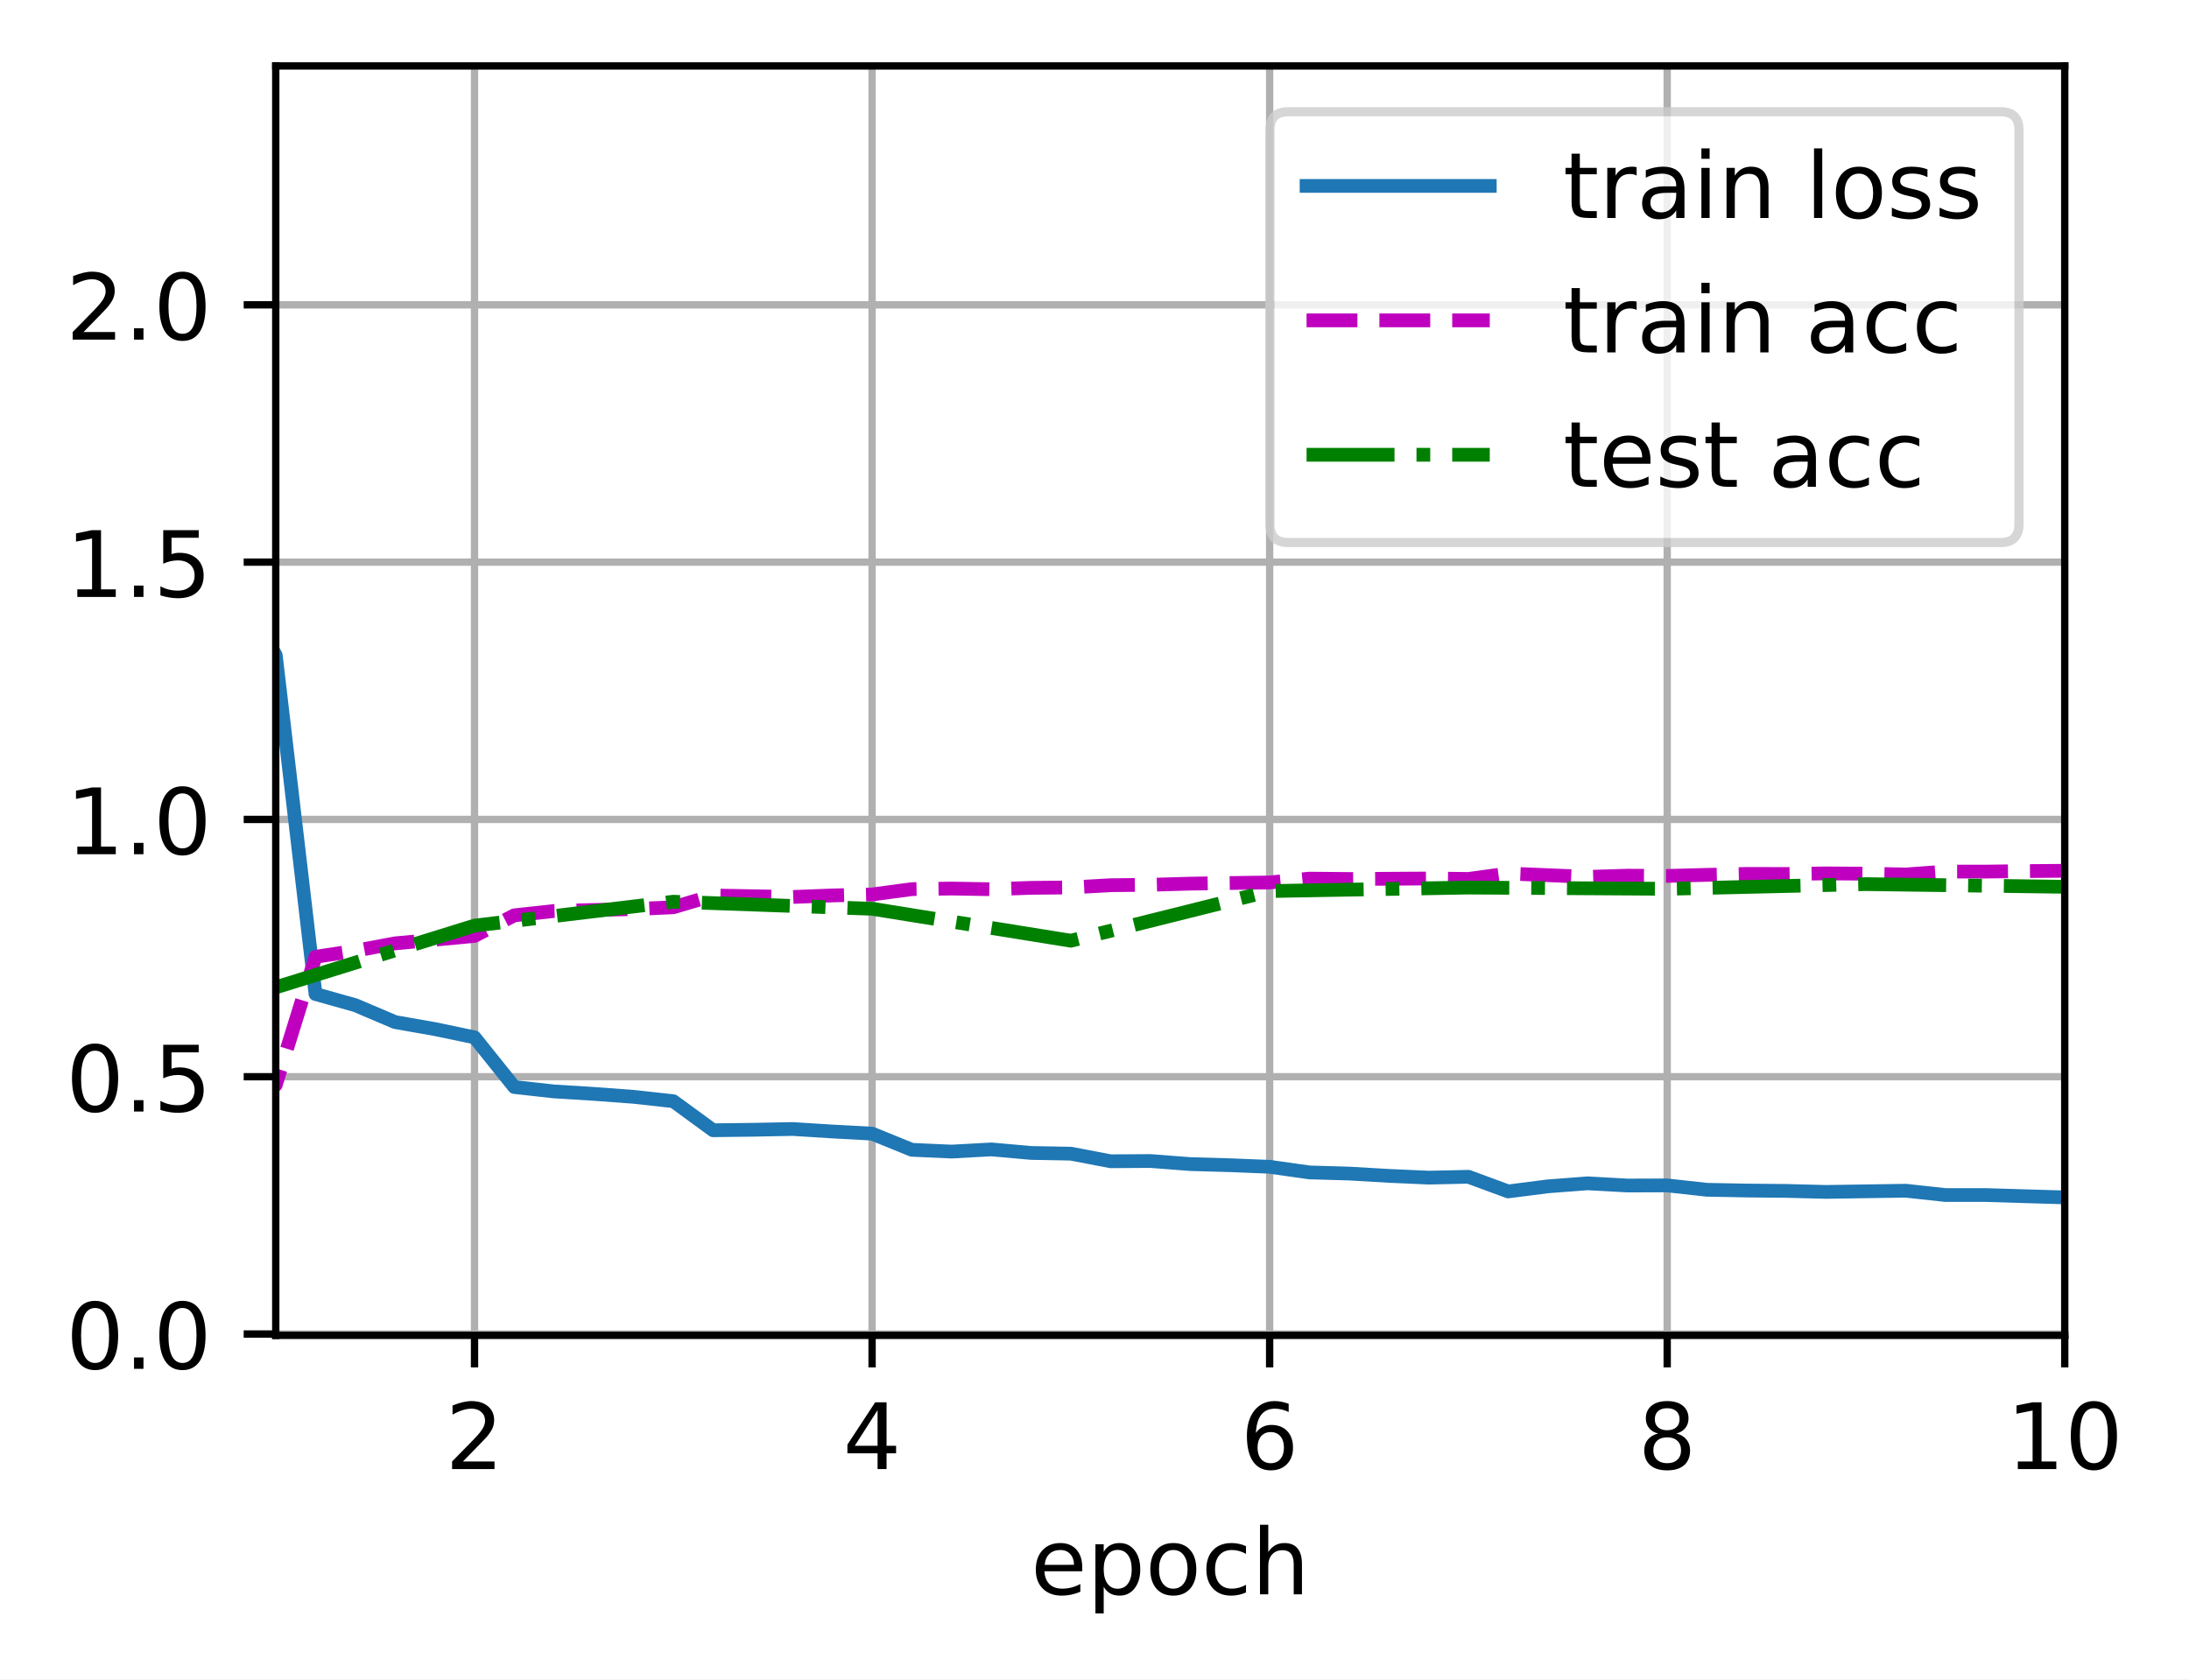
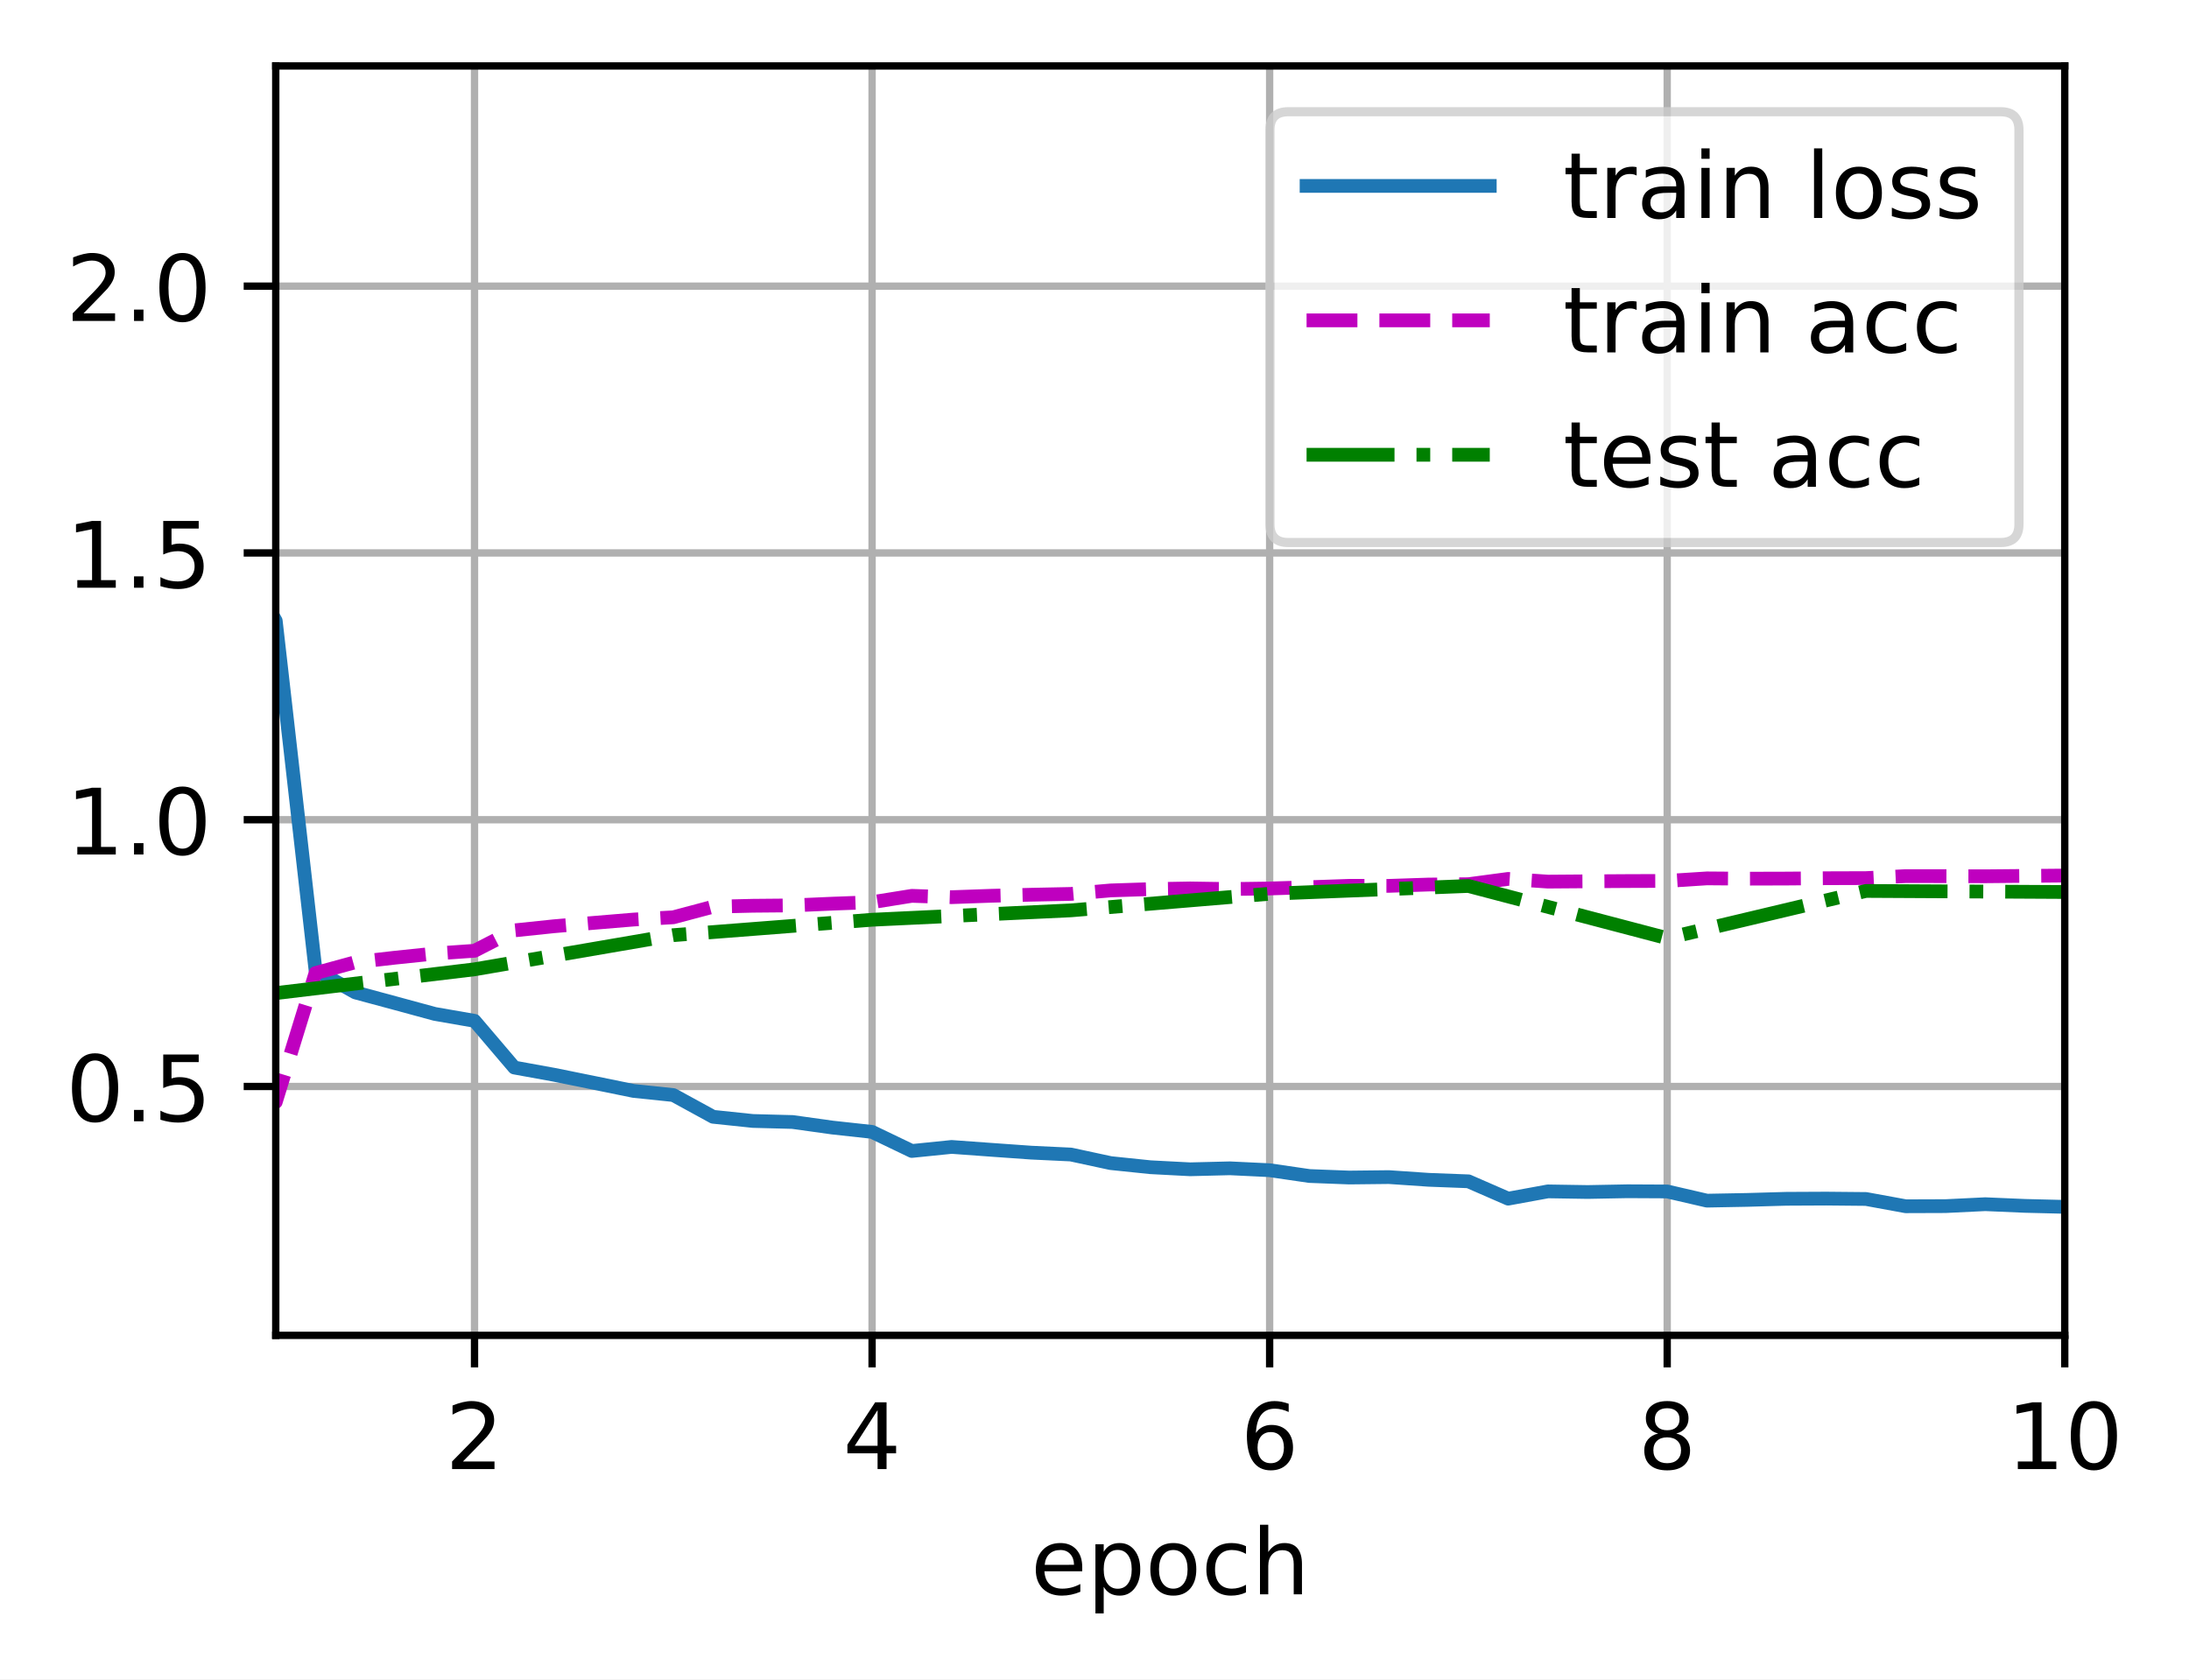
<svg xmlns="http://www.w3.org/2000/svg" xmlns:xlink="http://www.w3.org/1999/xlink" width="238.966pt" height="183.356pt" viewBox="0 0 238.966 183.356" version="1.1">
  <defs>
    <style type="text/css">*{stroke-linejoin: round; stroke-linecap: butt}</style>
  </defs>
  <g id="figure_1">
    <g id="patch_1">
      <path d="M 0 183.356  L 238.966 183.356  L 238.966 0  L 0 0  z " style="fill: #ffffff" />
    </g>
    <g id="axes_1">
      <g id="patch_2">
        <path d="M 30.103 145.8  L 225.403 145.8  L 225.403 7.2  L 30.103 7.2  z " style="fill: #ffffff" />
      </g>
      <g id="matplotlib.axis_1">
        <g id="xtick_1">
          <g id="line2d_1">
-             <path d="M 51.803 145.8  L 51.803 7.2  " clip-path="url(#p7ab2c3e05f)" style="fill: none; stroke: #b0b0b0; stroke-width: 0.8; stroke-linecap: square" />
+             <path d="M 51.803 145.8  L 51.803 7.2  " clip-path="url(#p20bc7874c4)" style="fill: none; stroke: #b0b0b0; stroke-width: 0.8; stroke-linecap: square" />
          </g>
          <g id="line2d_2">
            <defs>
-               <path id="m0aba363ecd" d="M 0 0  L 0 3.5  " style="stroke: #000000; stroke-width: 0.8" />
-             </defs>
-             <g>
-               <use xlink:href="#m0aba363ecd" x="51.803" y="145.8" style="stroke: #000000; stroke-width: 0.8" />
+               <path id="mefe8541811" d="M 0 0  L 0 3.5  " style="stroke: #000000; stroke-width: 0.8" />
+             </defs>
+             <g>
+               <use xlink:href="#mefe8541811" x="51.803" y="145.8" style="stroke: #000000; stroke-width: 0.8" />
            </g>
          </g>
          <g id="text_1">
            <g transform="translate(48.62188 160.3984) scale(0.1 -0.1)">
              <defs>
                <path id="DejaVuSans-32" d="M 1228 531  L 3431 531  L 3431 0  L 469 0  L 469 531  Q 828 903 1448 1529  Q 2069 2156 2228 2338  Q 2531 2678 2651 2914  Q 2772 3150 2772 3378  Q 2772 3750 2511 3984  Q 2250 4219 1831 4219  Q 1534 4219 1204 4116  Q 875 4013 500 3803  L 500 4441  Q 881 4594 1212 4672  Q 1544 4750 1819 4750  Q 2544 4750 2975 4387  Q 3406 4025 3406 3419  Q 3406 3131 3298 2873  Q 3191 2616 2906 2266  Q 2828 2175 2409 1742  Q 1991 1309 1228 531  z " transform="scale(0.015625)" />
              </defs>
              <use xlink:href="#DejaVuSans-32" />
            </g>
          </g>
        </g>
        <g id="xtick_2">
          <g id="line2d_3">
-             <path d="M 95.203 145.8  L 95.203 7.2  " clip-path="url(#p7ab2c3e05f)" style="fill: none; stroke: #b0b0b0; stroke-width: 0.8; stroke-linecap: square" />
+             <path d="M 95.203 145.8  L 95.203 7.2  " clip-path="url(#p20bc7874c4)" style="fill: none; stroke: #b0b0b0; stroke-width: 0.8; stroke-linecap: square" />
          </g>
          <g id="line2d_4">
            <g>
-               <use xlink:href="#m0aba363ecd" x="95.203" y="145.8" style="stroke: #000000; stroke-width: 0.8" />
+               <use xlink:href="#mefe8541811" x="95.203" y="145.8" style="stroke: #000000; stroke-width: 0.8" />
            </g>
          </g>
          <g id="text_2">
            <g transform="translate(92.02187 160.3984) scale(0.1 -0.1)">
              <defs>
                <path id="DejaVuSans-34" d="M 2419 4116  L 825 1625  L 2419 1625  L 2419 4116  z M 2253 4666  L 3047 4666  L 3047 1625  L 3713 1625  L 3713 1100  L 3047 1100  L 3047 0  L 2419 0  L 2419 1100  L 313 1100  L 313 1709  L 2253 4666  z " transform="scale(0.015625)" />
              </defs>
              <use xlink:href="#DejaVuSans-34" />
            </g>
          </g>
        </g>
        <g id="xtick_3">
          <g id="line2d_5">
-             <path d="M 138.603 145.8  L 138.603 7.2  " clip-path="url(#p7ab2c3e05f)" style="fill: none; stroke: #b0b0b0; stroke-width: 0.8; stroke-linecap: square" />
+             <path d="M 138.603 145.8  L 138.603 7.2  " clip-path="url(#p20bc7874c4)" style="fill: none; stroke: #b0b0b0; stroke-width: 0.8; stroke-linecap: square" />
          </g>
          <g id="line2d_6">
            <g>
-               <use xlink:href="#m0aba363ecd" x="138.603" y="145.8" style="stroke: #000000; stroke-width: 0.8" />
+               <use xlink:href="#mefe8541811" x="138.603" y="145.8" style="stroke: #000000; stroke-width: 0.8" />
            </g>
          </g>
          <g id="text_3">
            <g transform="translate(135.4219 160.3984) scale(0.1 -0.1)">
              <defs>
                <path id="DejaVuSans-36" d="M 2113 2584  Q 1688 2584 1439 2293  Q 1191 2003 1191 1497  Q 1191 994 1439 701  Q 1688 409 2113 409  Q 2538 409 2786 701  Q 3034 994 3034 1497  Q 3034 2003 2786 2293  Q 2538 2584 2113 2584  z M 3366 4563  L 3366 3988  Q 3128 4100 2886 4159  Q 2644 4219 2406 4219  Q 1781 4219 1451 3797  Q 1122 3375 1075 2522  Q 1259 2794 1537 2939  Q 1816 3084 2150 3084  Q 2853 3084 3261 2657  Q 3669 2231 3669 1497  Q 3669 778 3244 343  Q 2819 -91 2113 -91  Q 1303 -91 875 529  Q 447 1150 447 2328  Q 447 3434 972 4092  Q 1497 4750 2381 4750  Q 2619 4750 2861 4703  Q 3103 4656 3366 4563  z " transform="scale(0.015625)" />
              </defs>
              <use xlink:href="#DejaVuSans-36" />
            </g>
          </g>
        </g>
        <g id="xtick_4">
          <g id="line2d_7">
-             <path d="M 182.003 145.8  L 182.003 7.2  " clip-path="url(#p7ab2c3e05f)" style="fill: none; stroke: #b0b0b0; stroke-width: 0.8; stroke-linecap: square" />
+             <path d="M 182.003 145.8  L 182.003 7.2  " clip-path="url(#p20bc7874c4)" style="fill: none; stroke: #b0b0b0; stroke-width: 0.8; stroke-linecap: square" />
          </g>
          <g id="line2d_8">
            <g>
-               <use xlink:href="#m0aba363ecd" x="182.003" y="145.8" style="stroke: #000000; stroke-width: 0.8" />
+               <use xlink:href="#mefe8541811" x="182.003" y="145.8" style="stroke: #000000; stroke-width: 0.8" />
            </g>
          </g>
          <g id="text_4">
            <g transform="translate(178.8219 160.3984) scale(0.1 -0.1)">
              <defs>
                <path id="DejaVuSans-38" d="M 2034 2216  Q 1584 2216 1326 1975  Q 1069 1734 1069 1313  Q 1069 891 1326 650  Q 1584 409 2034 409  Q 2484 409 2743 651  Q 3003 894 3003 1313  Q 3003 1734 2745 1975  Q 2488 2216 2034 2216  z M 1403 2484  Q 997 2584 770 2862  Q 544 3141 544 3541  Q 544 4100 942 4425  Q 1341 4750 2034 4750  Q 2731 4750 3128 4425  Q 3525 4100 3525 3541  Q 3525 3141 3298 2862  Q 3072 2584 2669 2484  Q 3125 2378 3379 2068  Q 3634 1759 3634 1313  Q 3634 634 3220 271  Q 2806 -91 2034 -91  Q 1263 -91 848 271  Q 434 634 434 1313  Q 434 1759 690 2068  Q 947 2378 1403 2484  z M 1172 3481  Q 1172 3119 1398 2916  Q 1625 2713 2034 2713  Q 2441 2713 2670 2916  Q 2900 3119 2900 3481  Q 2900 3844 2670 4047  Q 2441 4250 2034 4250  Q 1625 4250 1398 4047  Q 1172 3844 1172 3481  z " transform="scale(0.015625)" />
              </defs>
              <use xlink:href="#DejaVuSans-38" />
            </g>
          </g>
        </g>
        <g id="xtick_5">
          <g id="line2d_9">
-             <path d="M 225.403 145.8  L 225.403 7.2  " clip-path="url(#p7ab2c3e05f)" style="fill: none; stroke: #b0b0b0; stroke-width: 0.8; stroke-linecap: square" />
+             <path d="M 225.403 145.8  L 225.403 7.2  " clip-path="url(#p20bc7874c4)" style="fill: none; stroke: #b0b0b0; stroke-width: 0.8; stroke-linecap: square" />
          </g>
          <g id="line2d_10">
            <g>
-               <use xlink:href="#m0aba363ecd" x="225.403" y="145.8" style="stroke: #000000; stroke-width: 0.8" />
+               <use xlink:href="#mefe8541811" x="225.403" y="145.8" style="stroke: #000000; stroke-width: 0.8" />
            </g>
          </g>
          <g id="text_5">
            <g transform="translate(219.0406 160.3984) scale(0.1 -0.1)">
              <defs>
                <path id="DejaVuSans-31" d="M 794 531  L 1825 531  L 1825 4091  L 703 3866  L 703 4441  L 1819 4666  L 2450 4666  L 2450 531  L 3481 531  L 3481 0  L 794 0  L 794 531  z " transform="scale(0.015625)" />
                <path id="DejaVuSans-30" d="M 2034 4250  Q 1547 4250 1301 3770  Q 1056 3291 1056 2328  Q 1056 1369 1301 889  Q 1547 409 2034 409  Q 2525 409 2770 889  Q 3016 1369 3016 2328  Q 3016 3291 2770 3770  Q 2525 4250 2034 4250  z M 2034 4750  Q 2819 4750 3233 4129  Q 3647 3509 3647 2328  Q 3647 1150 3233 529  Q 2819 -91 2034 -91  Q 1250 -91 836 529  Q 422 1150 422 2328  Q 422 3509 836 4129  Q 1250 4750 2034 4750  z " transform="scale(0.015625)" />
              </defs>
              <use xlink:href="#DejaVuSans-31" />
              <use xlink:href="#DejaVuSans-30" x="63.623" />
            </g>
          </g>
        </g>
        <g id="text_6">
          <g transform="translate(112.525 174.0766) scale(0.1 -0.1)">
            <defs>
              <path id="DejaVuSans-65" d="M 3597 1894  L 3597 1613  L 953 1613  Q 991 1019 1311 708  Q 1631 397 2203 397  Q 2534 397 2845 478  Q 3156 559 3463 722  L 3463 178  Q 3153 47 2828 -22  Q 2503 -91 2169 -91  Q 1331 -91 842 396  Q 353 884 353 1716  Q 353 2575 817 3079  Q 1281 3584 2069 3584  Q 2775 3584 3186 3129  Q 3597 2675 3597 1894  z M 3022 2063  Q 3016 2534 2758 2815  Q 2500 3097 2075 3097  Q 1594 3097 1305 2825  Q 1016 2553 972 2059  L 3022 2063  z " transform="scale(0.015625)" />
              <path id="DejaVuSans-70" d="M 1159 525  L 1159 -1331  L 581 -1331  L 581 3500  L 1159 3500  L 1159 2969  Q 1341 3281 1617 3432  Q 1894 3584 2278 3584  Q 2916 3584 3314 3078  Q 3713 2572 3713 1747  Q 3713 922 3314 415  Q 2916 -91 2278 -91  Q 1894 -91 1617 61  Q 1341 213 1159 525  z M 3116 1747  Q 3116 2381 2855 2742  Q 2594 3103 2138 3103  Q 1681 3103 1420 2742  Q 1159 2381 1159 1747  Q 1159 1113 1420 752  Q 1681 391 2138 391  Q 2594 391 2855 752  Q 3116 1113 3116 1747  z " transform="scale(0.015625)" />
              <path id="DejaVuSans-6f" d="M 1959 3097  Q 1497 3097 1228 2736  Q 959 2375 959 1747  Q 959 1119 1226 758  Q 1494 397 1959 397  Q 2419 397 2687 759  Q 2956 1122 2956 1747  Q 2956 2369 2687 2733  Q 2419 3097 1959 3097  z M 1959 3584  Q 2709 3584 3137 3096  Q 3566 2609 3566 1747  Q 3566 888 3137 398  Q 2709 -91 1959 -91  Q 1206 -91 779 398  Q 353 888 353 1747  Q 353 2609 779 3096  Q 1206 3584 1959 3584  z " transform="scale(0.015625)" />
              <path id="DejaVuSans-63" d="M 3122 3366  L 3122 2828  Q 2878 2963 2633 3030  Q 2388 3097 2138 3097  Q 1578 3097 1268 2742  Q 959 2388 959 1747  Q 959 1106 1268 751  Q 1578 397 2138 397  Q 2388 397 2633 464  Q 2878 531 3122 666  L 3122 134  Q 2881 22 2623 -34  Q 2366 -91 2075 -91  Q 1284 -91 818 406  Q 353 903 353 1747  Q 353 2603 823 3093  Q 1294 3584 2113 3584  Q 2378 3584 2631 3529  Q 2884 3475 3122 3366  z " transform="scale(0.015625)" />
              <path id="DejaVuSans-68" d="M 3513 2113  L 3513 0  L 2938 0  L 2938 2094  Q 2938 2591 2744 2837  Q 2550 3084 2163 3084  Q 1697 3084 1428 2787  Q 1159 2491 1159 1978  L 1159 0  L 581 0  L 581 4863  L 1159 4863  L 1159 2956  Q 1366 3272 1645 3428  Q 1925 3584 2291 3584  Q 2894 3584 3203 3211  Q 3513 2838 3513 2113  z " transform="scale(0.015625)" />
            </defs>
            <use xlink:href="#DejaVuSans-65" />
            <use xlink:href="#DejaVuSans-70" x="61.523" />
            <use xlink:href="#DejaVuSans-6f" x="125" />
            <use xlink:href="#DejaVuSans-63" x="186.182" />
            <use xlink:href="#DejaVuSans-68" x="241.162" />
          </g>
        </g>
      </g>
      <g id="matplotlib.axis_2">
        <g id="ytick_1">
          <g id="line2d_11">
-             <path d="M 30.103 145.655  L 225.403 145.655  " clip-path="url(#p7ab2c3e05f)" style="fill: none; stroke: #b0b0b0; stroke-width: 0.8; stroke-linecap: square" />
+             <path d="M 30.103 118.627  L 225.403 118.627  " clip-path="url(#p20bc7874c4)" style="fill: none; stroke: #b0b0b0; stroke-width: 0.8; stroke-linecap: square" />
          </g>
          <g id="line2d_12">
            <defs>
-               <path id="m920ed422fb" d="M 0 0  L -3.5 0  " style="stroke: #000000; stroke-width: 0.8" />
-             </defs>
-             <g>
-               <use xlink:href="#m920ed422fb" x="30.103" y="145.655" style="stroke: #000000; stroke-width: 0.8" />
+               <path id="m1448eadc33" d="M 0 0  L -3.5 0  " style="stroke: #000000; stroke-width: 0.8" />
+             </defs>
+             <g>
+               <use xlink:href="#m1448eadc33" x="30.103" y="118.627" style="stroke: #000000; stroke-width: 0.8" />
            </g>
          </g>
          <g id="text_7">
-             <g transform="translate(7.2 149.4538) scale(0.1 -0.1)">
+             <g transform="translate(7.2 122.4266) scale(0.1 -0.1)">
              <defs>
                <path id="DejaVuSans-2e" d="M 684 794  L 1344 794  L 1344 0  L 684 0  L 684 794  z " transform="scale(0.015625)" />
+                 <path id="DejaVuSans-35" d="M 691 4666  L 3169 4666  L 3169 4134  L 1269 4134  L 1269 2991  Q 1406 3038 1543 3061  Q 1681 3084 1819 3084  Q 2600 3084 3056 2656  Q 3513 2228 3513 1497  Q 3513 744 3044 326  Q 2575 -91 1722 -91  Q 1428 -91 1123 -41  Q 819 9 494 109  L 494 744  Q 775 591 1075 516  Q 1375 441 1709 441  Q 2250 441 2565 725  Q 2881 1009 2881 1497  Q 2881 1984 2565 2268  Q 2250 2553 1709 2553  Q 1456 2553 1204 2497  Q 953 2441 691 2322  L 691 4666  z " transform="scale(0.015625)" />
              </defs>
              <use xlink:href="#DejaVuSans-30" />
              <use xlink:href="#DejaVuSans-2e" x="63.623" />
-               <use xlink:href="#DejaVuSans-30" x="95.41" />
+               <use xlink:href="#DejaVuSans-35" x="95.41" />
            </g>
          </g>
        </g>
        <g id="ytick_2">
          <g id="line2d_13">
-             <path d="M 30.103 117.562  L 225.403 117.562  " clip-path="url(#p7ab2c3e05f)" style="fill: none; stroke: #b0b0b0; stroke-width: 0.8; stroke-linecap: square" />
+             <path d="M 30.103 89.5  L 225.403 89.5  " clip-path="url(#p20bc7874c4)" style="fill: none; stroke: #b0b0b0; stroke-width: 0.8; stroke-linecap: square" />
          </g>
          <g id="line2d_14">
            <g>
-               <use xlink:href="#m920ed422fb" x="30.103" y="117.562" style="stroke: #000000; stroke-width: 0.8" />
+               <use xlink:href="#m1448eadc33" x="30.103" y="89.5" style="stroke: #000000; stroke-width: 0.8" />
            </g>
          </g>
          <g id="text_8">
-             <g transform="translate(7.2 121.3612) scale(0.1 -0.1)">
-               <defs>
-                 <path id="DejaVuSans-35" d="M 691 4666  L 3169 4666  L 3169 4134  L 1269 4134  L 1269 2991  Q 1406 3038 1543 3061  Q 1681 3084 1819 3084  Q 2600 3084 3056 2656  Q 3513 2228 3513 1497  Q 3513 744 3044 326  Q 2575 -91 1722 -91  Q 1428 -91 1123 -41  Q 819 9 494 109  L 494 744  Q 775 591 1075 516  Q 1375 441 1709 441  Q 2250 441 2565 725  Q 2881 1009 2881 1497  Q 2881 1984 2565 2268  Q 2250 2553 1709 2553  Q 1456 2553 1204 2497  Q 953 2441 691 2322  L 691 4666  z " transform="scale(0.015625)" />
-               </defs>
-               <use xlink:href="#DejaVuSans-30" />
-               <use xlink:href="#DejaVuSans-2e" x="63.623" />
-               <use xlink:href="#DejaVuSans-35" x="95.41" />
+             <g transform="translate(7.2 93.29876) scale(0.1 -0.1)">
+               <use xlink:href="#DejaVuSans-31" />
+               <use xlink:href="#DejaVuSans-2e" x="63.623" />
+               <use xlink:href="#DejaVuSans-30" x="95.41" />
            </g>
          </g>
        </g>
        <g id="ytick_3">
          <g id="line2d_15">
-             <path d="M 30.103 89.469  L 225.403 89.469  " clip-path="url(#p7ab2c3e05f)" style="fill: none; stroke: #b0b0b0; stroke-width: 0.8; stroke-linecap: square" />
+             <path d="M 30.103 60.372  L 225.403 60.372  " clip-path="url(#p20bc7874c4)" style="fill: none; stroke: #b0b0b0; stroke-width: 0.8; stroke-linecap: square" />
          </g>
          <g id="line2d_16">
            <g>
-               <use xlink:href="#m920ed422fb" x="30.103" y="89.469" style="stroke: #000000; stroke-width: 0.8" />
+               <use xlink:href="#m1448eadc33" x="30.103" y="60.372" style="stroke: #000000; stroke-width: 0.8" />
            </g>
          </g>
          <g id="text_9">
-             <g transform="translate(7.2 93.26849) scale(0.1 -0.1)">
+             <g transform="translate(7.2 64.17096) scale(0.1 -0.1)">
              <use xlink:href="#DejaVuSans-31" />
              <use xlink:href="#DejaVuSans-2e" x="63.623" />
-               <use xlink:href="#DejaVuSans-30" x="95.41" />
+               <use xlink:href="#DejaVuSans-35" x="95.41" />
            </g>
          </g>
        </g>
        <g id="ytick_4">
          <g id="line2d_17">
-             <path d="M 30.103 61.377  L 225.403 61.377  " clip-path="url(#p7ab2c3e05f)" style="fill: none; stroke: #b0b0b0; stroke-width: 0.8; stroke-linecap: square" />
+             <path d="M 30.103 31.244  L 225.403 31.244  " clip-path="url(#p20bc7874c4)" style="fill: none; stroke: #b0b0b0; stroke-width: 0.8; stroke-linecap: square" />
          </g>
          <g id="line2d_18">
            <g>
-               <use xlink:href="#m920ed422fb" x="30.103" y="61.377" style="stroke: #000000; stroke-width: 0.8" />
+               <use xlink:href="#m1448eadc33" x="30.103" y="31.244" style="stroke: #000000; stroke-width: 0.8" />
            </g>
          </g>
          <g id="text_10">
-             <g transform="translate(7.2 65.17582) scale(0.1 -0.1)">
-               <use xlink:href="#DejaVuSans-31" />
-               <use xlink:href="#DejaVuSans-2e" x="63.623" />
-               <use xlink:href="#DejaVuSans-35" x="95.41" />
-             </g>
-           </g>
-         </g>
-         <g id="ytick_5">
-           <g id="line2d_19">
-             <path d="M 30.103 33.284  L 225.403 33.284  " clip-path="url(#p7ab2c3e05f)" style="fill: none; stroke: #b0b0b0; stroke-width: 0.8; stroke-linecap: square" />
-           </g>
-           <g id="line2d_20">
-             <g>
-               <use xlink:href="#m920ed422fb" x="30.103" y="33.284" style="stroke: #000000; stroke-width: 0.8" />
-             </g>
-           </g>
-           <g id="text_11">
-             <g transform="translate(7.2 37.08315) scale(0.1 -0.1)">
+             <g transform="translate(7.2 35.04316) scale(0.1 -0.1)">
              <use xlink:href="#DejaVuSans-32" />
              <use xlink:href="#DejaVuSans-2e" x="63.623" />
              <use xlink:href="#DejaVuSans-30" x="95.41" />
            </g>
          </g>
        </g>
      </g>
+       <g id="line2d_19">
+         <path d="M 12.743 13.5  L 17.083 35.642  L 21.423 50.948  L 25.763 60.029  L 30.103 67.787  L 34.443 105.921  L 38.783 108.355  L 43.123 109.524  L 47.463 110.704  L 51.803 111.46  L 56.143 116.558  L 60.483 117.347  L 64.823 118.226  L 69.163 119.113  L 73.503 119.562  L 77.843 121.936  L 82.183 122.392  L 86.523 122.505  L 90.863 123.111  L 95.203 123.585  L 99.543 125.669  L 103.883 125.227  L 108.223 125.542  L 112.563 125.85  L 116.903 126.056  L 121.243 126.992  L 125.583 127.442  L 129.923 127.669  L 134.263 127.561  L 138.603 127.769  L 142.943 128.402  L 147.283 128.569  L 151.623 128.521  L 155.963 128.817  L 160.303 128.982  L 164.643 130.875  L 168.983 130.08  L 173.323 130.149  L 177.663 130.067  L 182.003 130.089  L 186.343 131.093  L 190.683 131.013  L 195.023 130.89  L 199.363 130.869  L 203.703 130.91  L 208.043 131.705  L 212.383 131.69  L 216.723 131.48  L 221.063 131.664  L 225.403 131.77  " clip-path="url(#p20bc7874c4)" style="fill: none; stroke: #1f77b4; stroke-width: 1.5; stroke-linecap: square" />
+       </g>
+       <g id="line2d_20">
+         <path d="M 12.743 139.5  L 17.083 132.085  L 21.423 126.676  L 25.763 123.244  L 30.103 120.33  L 34.443 106.247  L 38.783 105.061  L 43.123 104.564  L 47.463 104.113  L 51.803 103.811  L 56.143 101.584  L 60.483 101.132  L 64.823 100.763  L 69.163 100.402  L 73.503 100.154  L 77.843 98.999  L 82.183 98.895  L 86.523 98.857  L 90.863 98.667  L 95.203 98.508  L 99.543 97.813  L 103.883 97.958  L 108.223 97.805  L 112.563 97.691  L 116.903 97.602  L 121.243 97.222  L 125.583 97.079  L 129.923 97.001  L 134.263 97.071  L 138.603 97.009  L 142.943 96.869  L 147.283 96.719  L 151.623 96.723  L 155.963 96.579  L 160.303 96.542  L 164.643 95.963  L 168.983 96.259  L 173.323 96.226  L 177.663 96.198  L 182.003 96.183  L 186.343 95.905  L 190.683 95.937  L 195.023 95.925  L 199.363 95.889  L 203.703 95.875  L 208.043 95.658  L 212.383 95.663  L 216.723 95.676  L 221.063 95.636  L 225.403 95.597  " clip-path="url(#p20bc7874c4)" style="fill: none; stroke-dasharray: 5.55,2.4; stroke-dashoffset: 0; stroke: #bf00bf; stroke-width: 1.5" />
+       </g>
      <g id="line2d_21">
-         <path d="M 12.743 13.5  L 17.083 33.296  L 21.423 52.353  L 25.763 63.706  L 30.103 71.542  L 34.443 108.532  L 38.783 109.749  L 43.123 111.594  L 47.463 112.358  L 51.803 113.265  L 56.143 118.686  L 60.483 119.168  L 64.823 119.435  L 69.163 119.757  L 73.503 120.234  L 77.843 123.407  L 82.183 123.354  L 86.523 123.269  L 90.863 123.541  L 95.203 123.776  L 99.543 125.541  L 103.883 125.736  L 108.223 125.498  L 112.563 125.884  L 116.903 125.963  L 121.243 126.792  L 125.583 126.765  L 129.923 127.098  L 134.263 127.223  L 138.603 127.396  L 142.943 128.01  L 147.283 128.135  L 151.623 128.387  L 155.963 128.58  L 160.303 128.486  L 164.643 130.086  L 168.983 129.529  L 173.323 129.2  L 177.663 129.441  L 182.003 129.427  L 186.343 129.906  L 190.683 129.987  L 195.023 130.03  L 199.363 130.138  L 203.703 130.073  L 208.043 130.009  L 212.383 130.48  L 216.723 130.479  L 221.063 130.608  L 225.403 130.737  " clip-path="url(#p7ab2c3e05f)" style="fill: none; stroke: #1f77b4; stroke-width: 1.5; stroke-linecap: square" />
-       </g>
-       <g id="line2d_22">
-         <path d="M 12.743 139.5  L 17.083 132.176  L 21.423 125.6  L 25.763 121.466  L 30.103 118.462  L 34.443 104.468  L 38.783 103.81  L 43.123 103  L 47.463 102.598  L 51.803 102.187  L 56.143 99.939  L 60.483 99.467  L 64.823 99.356  L 69.163 99.259  L 73.503 99.06  L 77.843 97.777  L 82.183 97.854  L 86.523 97.935  L 90.863 97.768  L 95.203 97.663  L 99.543 97.081  L 103.883 97.015  L 108.223 97.09  L 112.563 96.938  L 116.903 96.895  L 121.243 96.651  L 125.583 96.605  L 129.923 96.48  L 134.263 96.414  L 138.603 96.352  L 142.943 95.932  L 147.283 95.972  L 151.623 95.946  L 155.963 95.918  L 160.303 95.967  L 164.643 95.376  L 168.983 95.556  L 173.323 95.742  L 177.663 95.611  L 182.003 95.636  L 186.343 95.521  L 190.683 95.418  L 195.023 95.425  L 199.363 95.36  L 203.703 95.394  L 208.043 95.479  L 212.383 95.162  L 216.723 95.165  L 221.063 95.11  L 225.403 95.076  " clip-path="url(#p7ab2c3e05f)" style="fill: none; stroke-dasharray: 5.55,2.4; stroke-dashoffset: 0; stroke: #bf00bf; stroke-width: 1.5" />
-       </g>
-       <g id="line2d_23">
-         <path d="M 30.103 107.803  L 51.803 101.066  L 73.503 98.453  L 95.203 99.223  L 116.903 102.712  L 138.603 97.29  L 160.303 96.908  L 182.003 97.043  L 203.703 96.532  L 225.403 96.824  " clip-path="url(#p7ab2c3e05f)" style="fill: none; stroke-dasharray: 9.6,2.4,1.5,2.4; stroke-dashoffset: 0; stroke: #008000; stroke-width: 1.5" />
+         <path d="M 30.103 108.433  L 51.803 105.834  L 73.503 102.106  L 95.203 100.422  L 116.903 99.397  L 138.603 97.585  L 160.303 96.735  L 182.003 102.438  L 203.703 97.277  L 225.403 97.393  " clip-path="url(#p20bc7874c4)" style="fill: none; stroke-dasharray: 9.6,2.4,1.5,2.4; stroke-dashoffset: 0; stroke: #008000; stroke-width: 1.5" />
      </g>
      <g id="patch_3">
        <path d="M 30.103 145.8  L 30.103 7.2  " style="fill: none; stroke: #000000; stroke-width: 0.8; stroke-linejoin: miter; stroke-linecap: square" />
      </g>
      <g id="patch_4">
        <path d="M 225.403 145.8  L 225.403 7.2  " style="fill: none; stroke: #000000; stroke-width: 0.8; stroke-linejoin: miter; stroke-linecap: square" />
      </g>
      <g id="patch_5">
        <path d="M 30.103 145.8  L 225.403 145.8  " style="fill: none; stroke: #000000; stroke-width: 0.8; stroke-linejoin: miter; stroke-linecap: square" />
      </g>
      <g id="patch_6">
        <path d="M 30.103 7.2  L 225.403 7.2  " style="fill: none; stroke: #000000; stroke-width: 0.8; stroke-linejoin: miter; stroke-linecap: square" />
      </g>
      <g id="legend_1">
        <g id="patch_7">
          <path d="M 140.634 59.234  L 218.403 59.234  Q 220.403 59.234 220.403 57.234  L 220.403 14.2  Q 220.403 12.2 218.403 12.2  L 140.634 12.2  Q 138.634 12.2 138.634 14.2  L 138.634 57.234  Q 138.634 59.234 140.634 59.234  z " style="fill: #ffffff; opacity: 0.8; stroke: #cccccc; stroke-linejoin: miter" />
        </g>
-         <g id="line2d_24">
+         <g id="line2d_22">
          <path d="M 142.634 20.298  L 152.634 20.298  L 162.634 20.298  " style="fill: none; stroke: #1f77b4; stroke-width: 1.5; stroke-linecap: square" />
        </g>
-         <g id="text_12">
+         <g id="text_11">
          <g transform="translate(170.6344 23.79844) scale(0.1 -0.1)">
            <defs>
              <path id="DejaVuSans-74" d="M 1172 4494  L 1172 3500  L 2356 3500  L 2356 3053  L 1172 3053  L 1172 1153  Q 1172 725 1289 603  Q 1406 481 1766 481  L 2356 481  L 2356 0  L 1766 0  Q 1100 0 847 248  Q 594 497 594 1153  L 594 3053  L 172 3053  L 172 3500  L 594 3500  L 594 4494  L 1172 4494  z " transform="scale(0.015625)" />
              <path id="DejaVuSans-72" d="M 2631 2963  Q 2534 3019 2420 3045  Q 2306 3072 2169 3072  Q 1681 3072 1420 2755  Q 1159 2438 1159 1844  L 1159 0  L 581 0  L 581 3500  L 1159 3500  L 1159 2956  Q 1341 3275 1631 3429  Q 1922 3584 2338 3584  Q 2397 3584 2469 3576  Q 2541 3569 2628 3553  L 2631 2963  z " transform="scale(0.015625)" />
              <path id="DejaVuSans-61" d="M 2194 1759  Q 1497 1759 1228 1600  Q 959 1441 959 1056  Q 959 750 1161 570  Q 1363 391 1709 391  Q 2188 391 2477 730  Q 2766 1069 2766 1631  L 2766 1759  L 2194 1759  z M 3341 1997  L 3341 0  L 2766 0  L 2766 531  Q 2569 213 2275 61  Q 1981 -91 1556 -91  Q 1019 -91 701 211  Q 384 513 384 1019  Q 384 1609 779 1909  Q 1175 2209 1959 2209  L 2766 2209  L 2766 2266  Q 2766 2663 2505 2880  Q 2244 3097 1772 3097  Q 1472 3097 1187 3025  Q 903 2953 641 2809  L 641 3341  Q 956 3463 1253 3523  Q 1550 3584 1831 3584  Q 2591 3584 2966 3190  Q 3341 2797 3341 1997  z " transform="scale(0.015625)" />
              <path id="DejaVuSans-69" d="M 603 3500  L 1178 3500  L 1178 0  L 603 0  L 603 3500  z M 603 4863  L 1178 4863  L 1178 4134  L 603 4134  L 603 4863  z " transform="scale(0.015625)" />
              <path id="DejaVuSans-6e" d="M 3513 2113  L 3513 0  L 2938 0  L 2938 2094  Q 2938 2591 2744 2837  Q 2550 3084 2163 3084  Q 1697 3084 1428 2787  Q 1159 2491 1159 1978  L 1159 0  L 581 0  L 581 3500  L 1159 3500  L 1159 2956  Q 1366 3272 1645 3428  Q 1925 3584 2291 3584  Q 2894 3584 3203 3211  Q 3513 2838 3513 2113  z " transform="scale(0.015625)" />
              <path id="DejaVuSans-20" transform="scale(0.015625)" />
              <path id="DejaVuSans-6c" d="M 603 4863  L 1178 4863  L 1178 0  L 603 0  L 603 4863  z " transform="scale(0.015625)" />
              <path id="DejaVuSans-73" d="M 2834 3397  L 2834 2853  Q 2591 2978 2328 3040  Q 2066 3103 1784 3103  Q 1356 3103 1142 2972  Q 928 2841 928 2578  Q 928 2378 1081 2264  Q 1234 2150 1697 2047  L 1894 2003  Q 2506 1872 2764 1633  Q 3022 1394 3022 966  Q 3022 478 2636 193  Q 2250 -91 1575 -91  Q 1294 -91 989 -36  Q 684 19 347 128  L 347 722  Q 666 556 975 473  Q 1284 391 1588 391  Q 1994 391 2212 530  Q 2431 669 2431 922  Q 2431 1156 2273 1281  Q 2116 1406 1581 1522  L 1381 1569  Q 847 1681 609 1914  Q 372 2147 372 2553  Q 372 3047 722 3315  Q 1072 3584 1716 3584  Q 2034 3584 2315 3537  Q 2597 3491 2834 3397  z " transform="scale(0.015625)" />
            </defs>
            <use xlink:href="#DejaVuSans-74" />
            <use xlink:href="#DejaVuSans-72" x="39.209" />
            <use xlink:href="#DejaVuSans-61" x="80.322" />
            <use xlink:href="#DejaVuSans-69" x="141.602" />
            <use xlink:href="#DejaVuSans-6e" x="169.385" />
            <use xlink:href="#DejaVuSans-20" x="232.764" />
            <use xlink:href="#DejaVuSans-6c" x="264.551" />
            <use xlink:href="#DejaVuSans-6f" x="292.334" />
            <use xlink:href="#DejaVuSans-73" x="353.516" />
            <use xlink:href="#DejaVuSans-73" x="405.615" />
          </g>
        </g>
-         <g id="line2d_25">
+         <g id="line2d_23">
          <path d="M 142.634 34.977  L 152.634 34.977  L 162.634 34.977  " style="fill: none; stroke-dasharray: 5.55,2.4; stroke-dashoffset: 0; stroke: #bf00bf; stroke-width: 1.5" />
        </g>
-         <g id="text_13">
+         <g id="text_12">
          <g transform="translate(170.6344 38.47656) scale(0.1 -0.1)">
            <use xlink:href="#DejaVuSans-74" />
            <use xlink:href="#DejaVuSans-72" x="39.209" />
            <use xlink:href="#DejaVuSans-61" x="80.322" />
            <use xlink:href="#DejaVuSans-69" x="141.602" />
            <use xlink:href="#DejaVuSans-6e" x="169.385" />
            <use xlink:href="#DejaVuSans-20" x="232.764" />
            <use xlink:href="#DejaVuSans-61" x="264.551" />
            <use xlink:href="#DejaVuSans-63" x="325.83" />
            <use xlink:href="#DejaVuSans-63" x="380.811" />
          </g>
        </g>
-         <g id="line2d_26">
+         <g id="line2d_24">
          <path d="M 142.634 49.655  L 152.634 49.655  L 162.634 49.655  " style="fill: none; stroke-dasharray: 9.6,2.4,1.5,2.4; stroke-dashoffset: 0; stroke: #008000; stroke-width: 1.5" />
        </g>
-         <g id="text_14">
+         <g id="text_13">
          <g transform="translate(170.6344 53.15469) scale(0.1 -0.1)">
            <use xlink:href="#DejaVuSans-74" />
            <use xlink:href="#DejaVuSans-65" x="39.209" />
            <use xlink:href="#DejaVuSans-73" x="100.732" />
            <use xlink:href="#DejaVuSans-74" x="152.832" />
            <use xlink:href="#DejaVuSans-20" x="192.041" />
            <use xlink:href="#DejaVuSans-61" x="223.828" />
            <use xlink:href="#DejaVuSans-63" x="285.107" />
            <use xlink:href="#DejaVuSans-63" x="340.088" />
          </g>
        </g>
      </g>
    </g>
  </g>
  <defs>
-     <clipPath id="p7ab2c3e05f">
+     <clipPath id="p20bc7874c4">
      <rect x="30.103" y="7.2" width="195.3" height="138.6" />
    </clipPath>
  </defs>
</svg>
